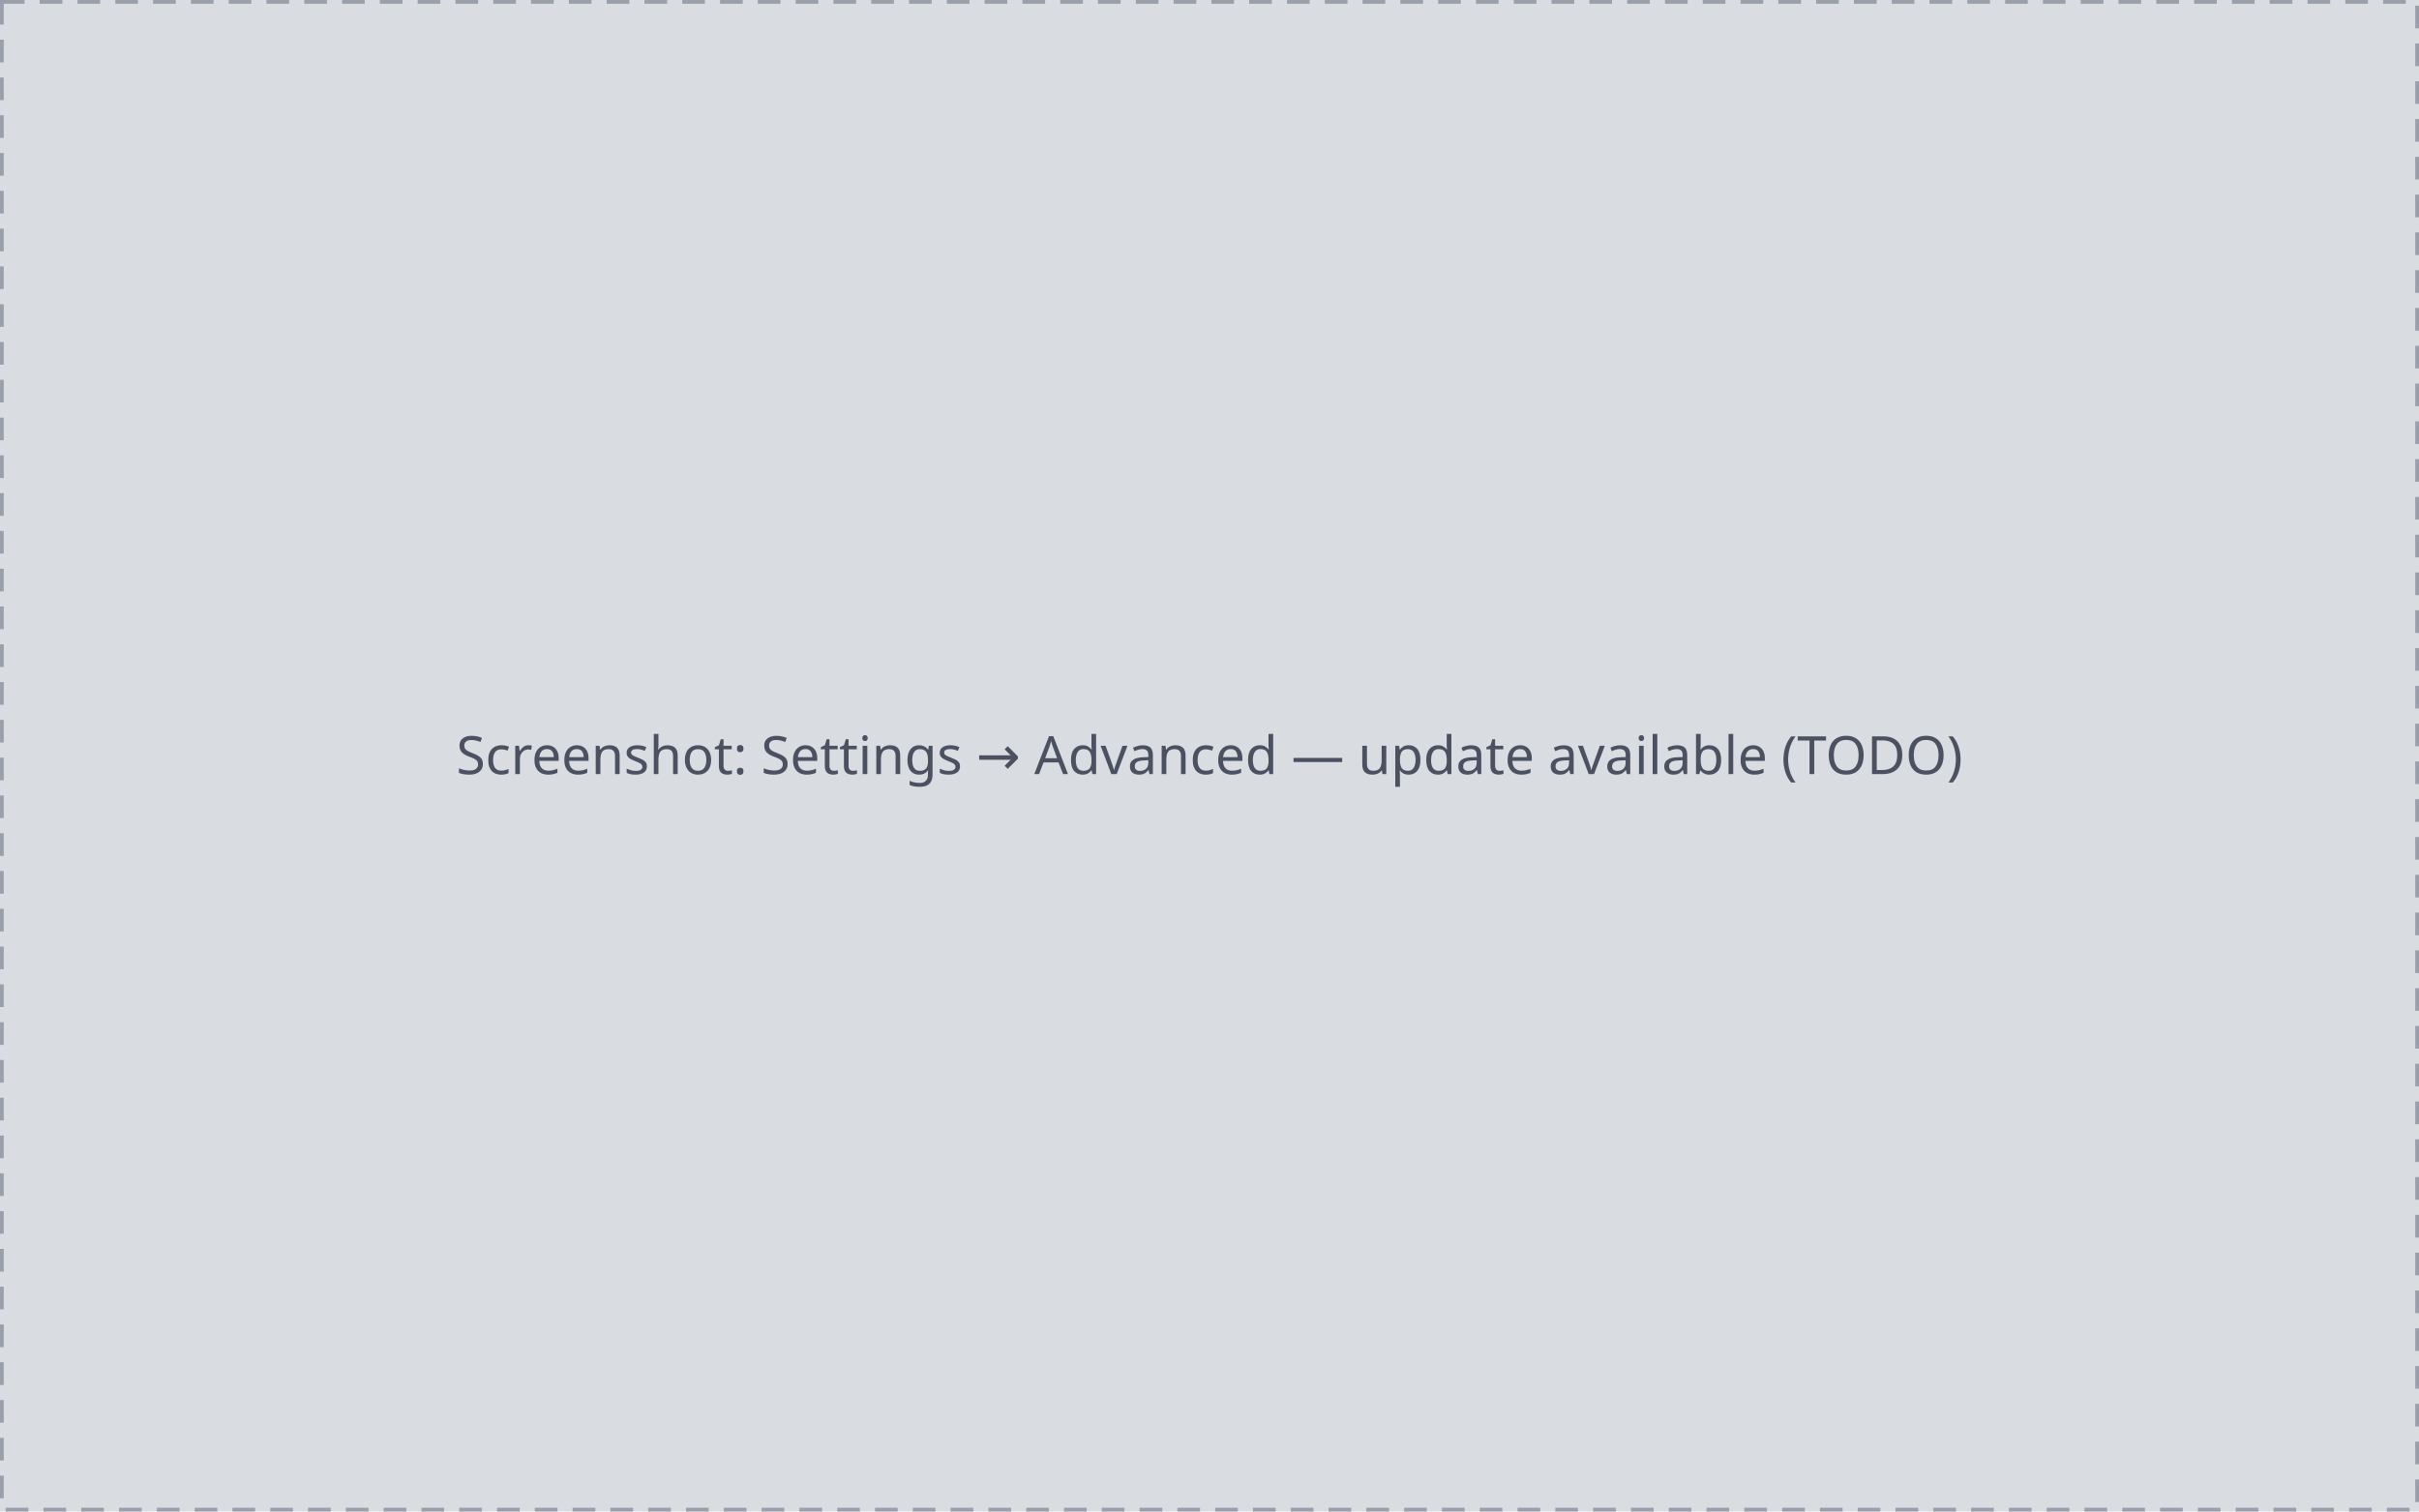
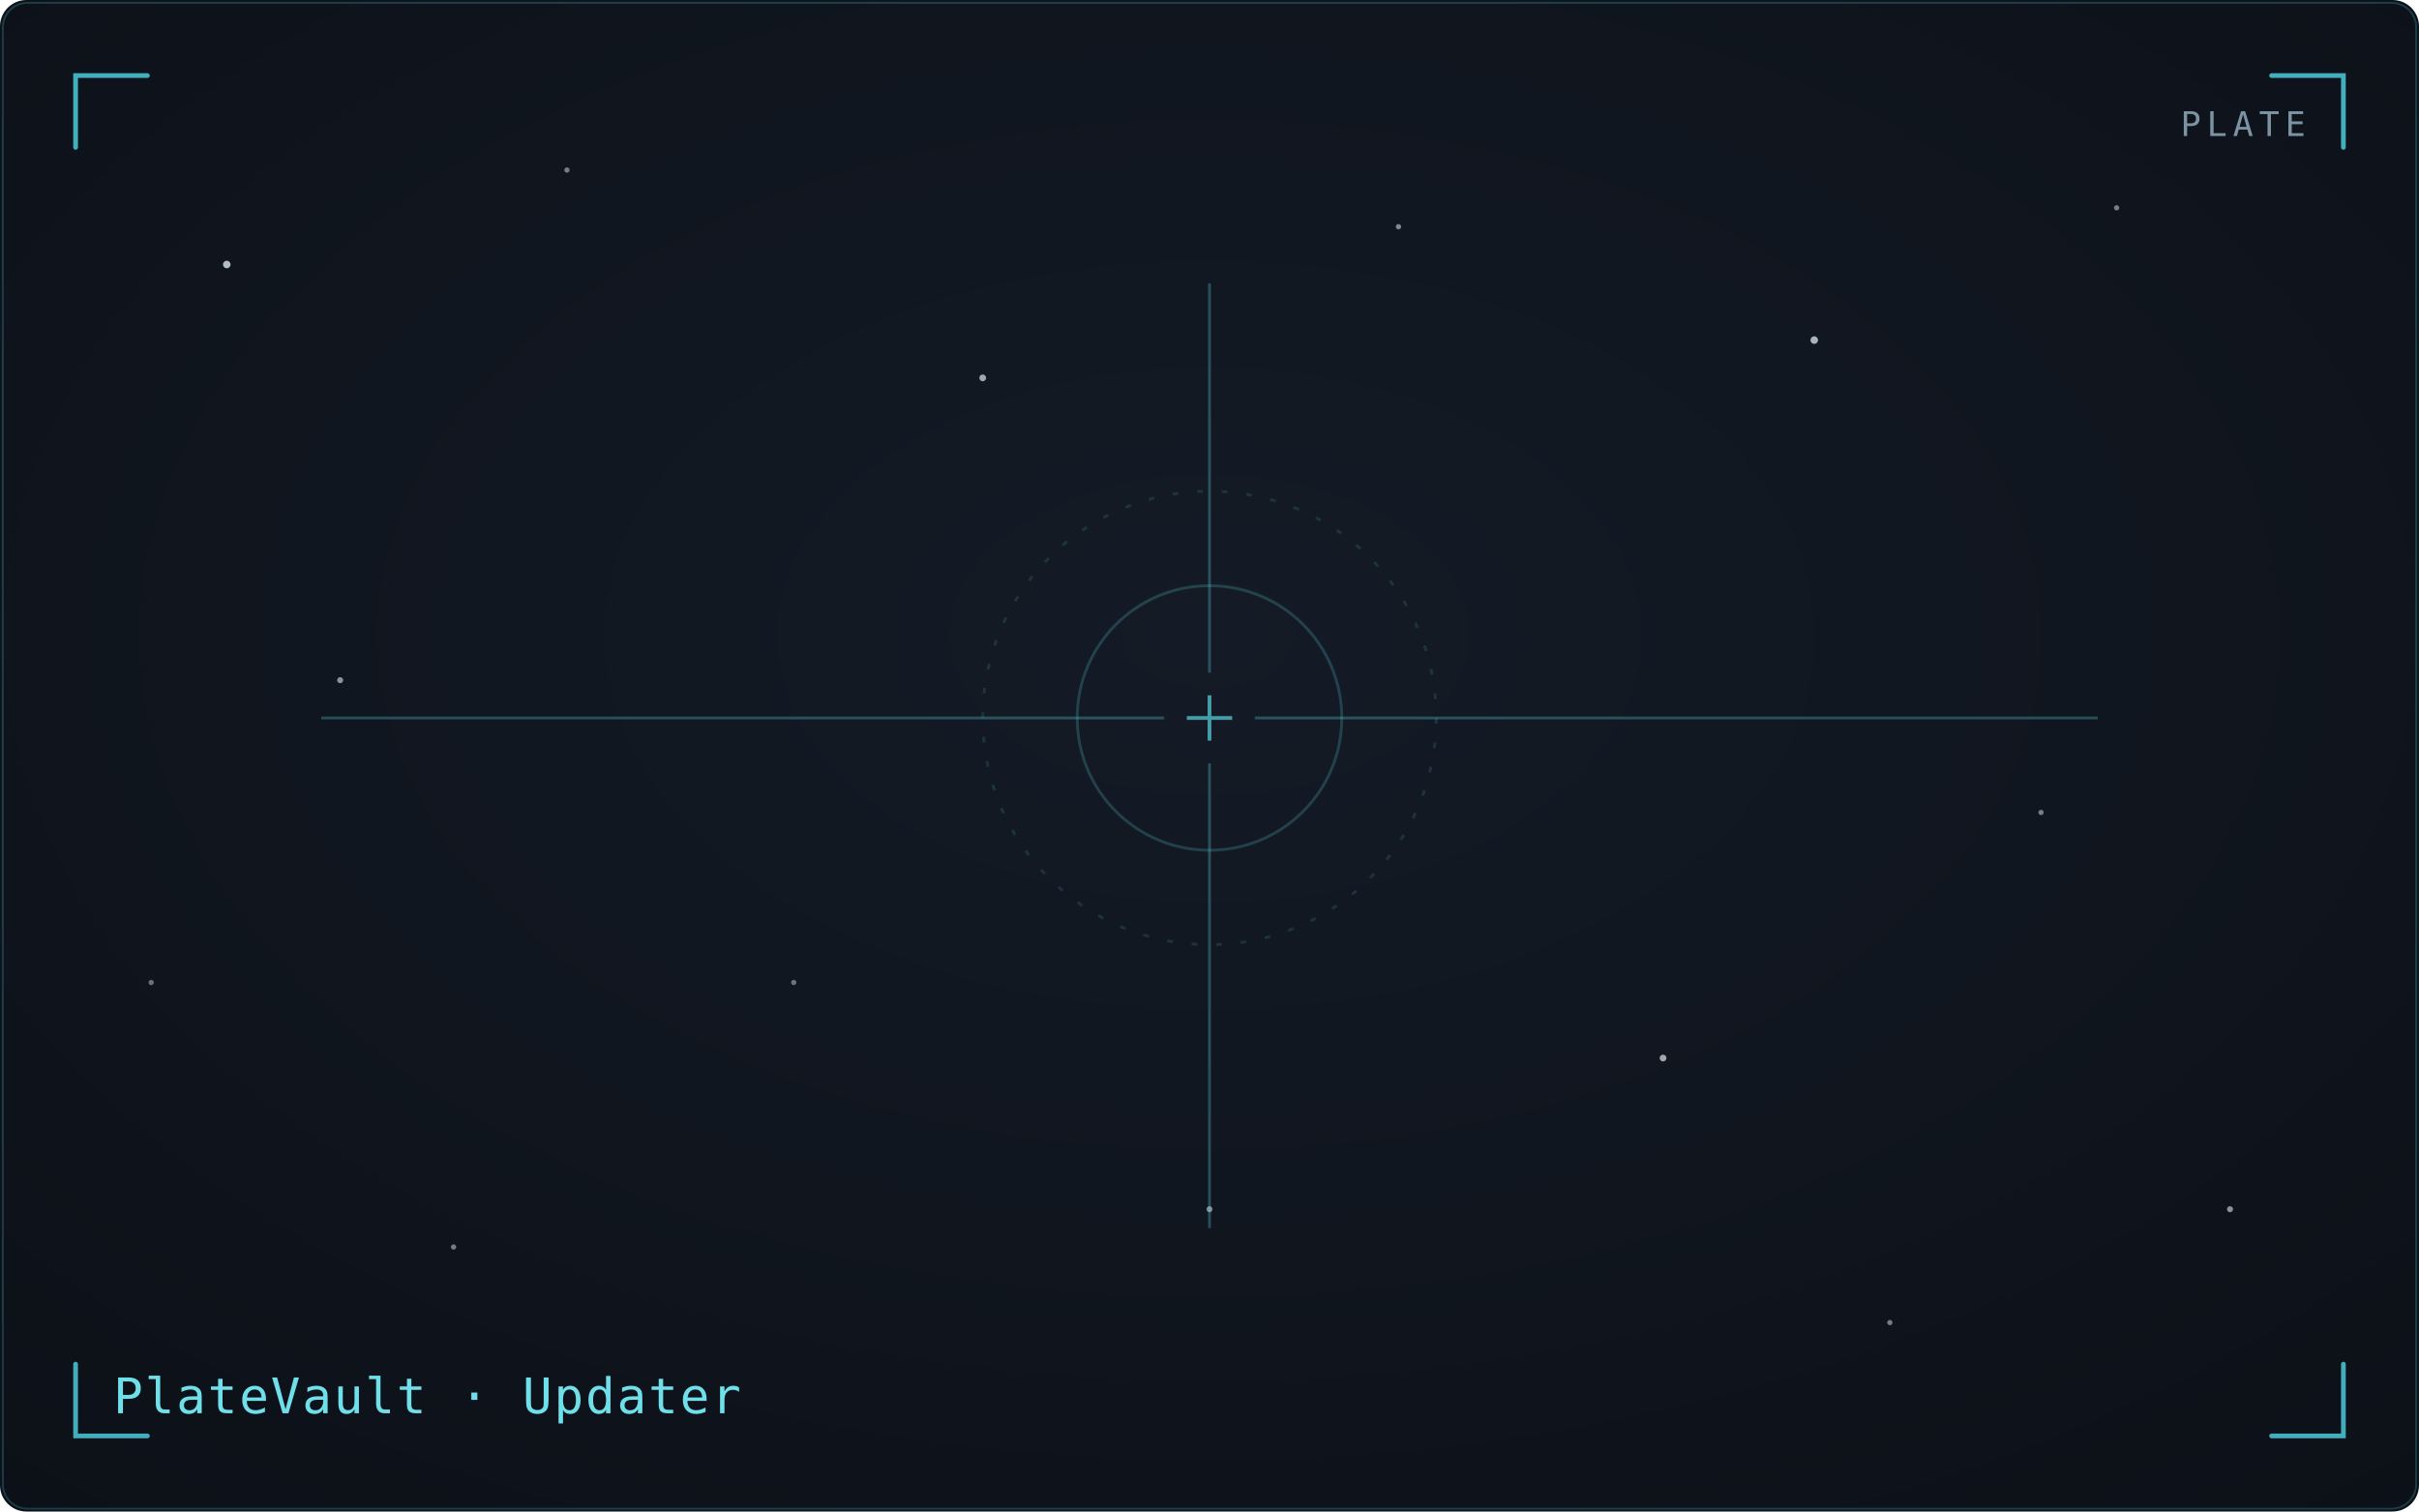
- <svg xmlns="http://www.w3.org/2000/svg" width="1280" height="800" viewBox="0 0 1280 800" role="img" aria-label="Screenshot: Settings → Advanced — update available (TODO)">
-   <rect width="1280" height="800" fill="#d9dce1" />
-   <rect x="1" y="1" width="1278" height="798" fill="none" stroke="#9aa0ab" stroke-width="2" stroke-dasharray="12 8" />
-   <text x="50%" y="50%" font-family="system-ui, sans-serif" font-size="28" fill="#4b5160" text-anchor="middle" dominant-baseline="middle">Screenshot: Settings → Advanced — update available (TODO)</text>
+ <svg xmlns="http://www.w3.org/2000/svg" width="1280" height="800" viewBox="0 0 1280 800" role="img" aria-label="Screenshot placeholder: Settings Advanced with an update available.">
+   <defs>
+     <radialGradient id="plate" cx="50%" cy="42%" r="78%">
+       <stop offset="0%" stop-color="#141b26" />
+       <stop offset="100%" stop-color="#0c1017" />
+     </radialGradient>
+   </defs>
+   <rect width="1280" height="800" rx="14" fill="url(#plate)" />
+   <rect x="1.5" y="1.5" width="1277" height="797" rx="13" fill="none" stroke="#4fd6e6" stroke-opacity="0.22" />
+   <g stroke="#4fd6e6" stroke-opacity="0.8" stroke-width="2.5" fill="none" stroke-linecap="round">
+     <path d="M40 78V40H78" />
+     <path d="M1202 40h38v38" />
+     <path d="M40 722v38h38" />
+     <path d="M1202 760h38v-38" />
+   </g>
+   <circle cx="120" cy="140" r="2" fill="#dbe6ee" fill-opacity="0.8" />
+   <circle cx="300" cy="90" r="1.4" fill="#dbe6ee" fill-opacity="0.5" />
+   <circle cx="520" cy="200" r="1.8" fill="#dbe6ee" fill-opacity="0.7" />
+   <circle cx="740" cy="120" r="1.4" fill="#dbe6ee" fill-opacity="0.55" />
+   <circle cx="960" cy="180" r="2" fill="#dbe6ee" fill-opacity="0.75" />
+   <circle cx="1120" cy="110" r="1.4" fill="#dbe6ee" fill-opacity="0.5" />
+   <circle cx="180" cy="360" r="1.6" fill="#dbe6ee" fill-opacity="0.6" />
+   <circle cx="420" cy="520" r="1.4" fill="#dbe6ee" fill-opacity="0.45" />
+   <circle cx="880" cy="560" r="1.8" fill="#dbe6ee" fill-opacity="0.7" />
+   <circle cx="1080" cy="430" r="1.4" fill="#dbe6ee" fill-opacity="0.5" />
+   <circle cx="640" cy="640" r="1.6" fill="#dbe6ee" fill-opacity="0.55" />
+   <circle cx="240" cy="660" r="1.4" fill="#dbe6ee" fill-opacity="0.5" />
+   <circle cx="1180" cy="640" r="1.6" fill="#dbe6ee" fill-opacity="0.6" />
+   <circle cx="80" cy="520" r="1.4" fill="#dbe6ee" fill-opacity="0.45" />
+   <circle cx="1000" cy="700" r="1.4" fill="#dbe6ee" fill-opacity="0.5" />
+   <g stroke="#5fe3ee" fill="none">
+     <circle cx="640" cy="380" r="70" stroke-opacity="0.20" stroke-width="1.5" />
+     <circle cx="640" cy="380" r="120" stroke-opacity="0.13" stroke-width="1.5" stroke-dasharray="3 10" />
+     <path d="M640 150V356M640 404V650" stroke-opacity="0.28" stroke-width="1.5" />
+     <path d="M170 380h446M664 380h446" stroke-opacity="0.28" stroke-width="1.5" />
+     <path d="M628 380h24M640 368v24" stroke-opacity="0.65" stroke-width="2" />
+   </g>
+   <text x="60" y="748" font-family="ui-monospace, SFMono-Regular, Menlo, monospace" font-size="26" letter-spacing="1" fill="#6fe0ea">PlateVault · Updater</text>
+   <text x="1220" y="72" text-anchor="end" font-family="ui-monospace, SFMono-Regular, Menlo, monospace" font-size="18" letter-spacing="3" fill="#7c93a3">PLATE</text>
</svg>
